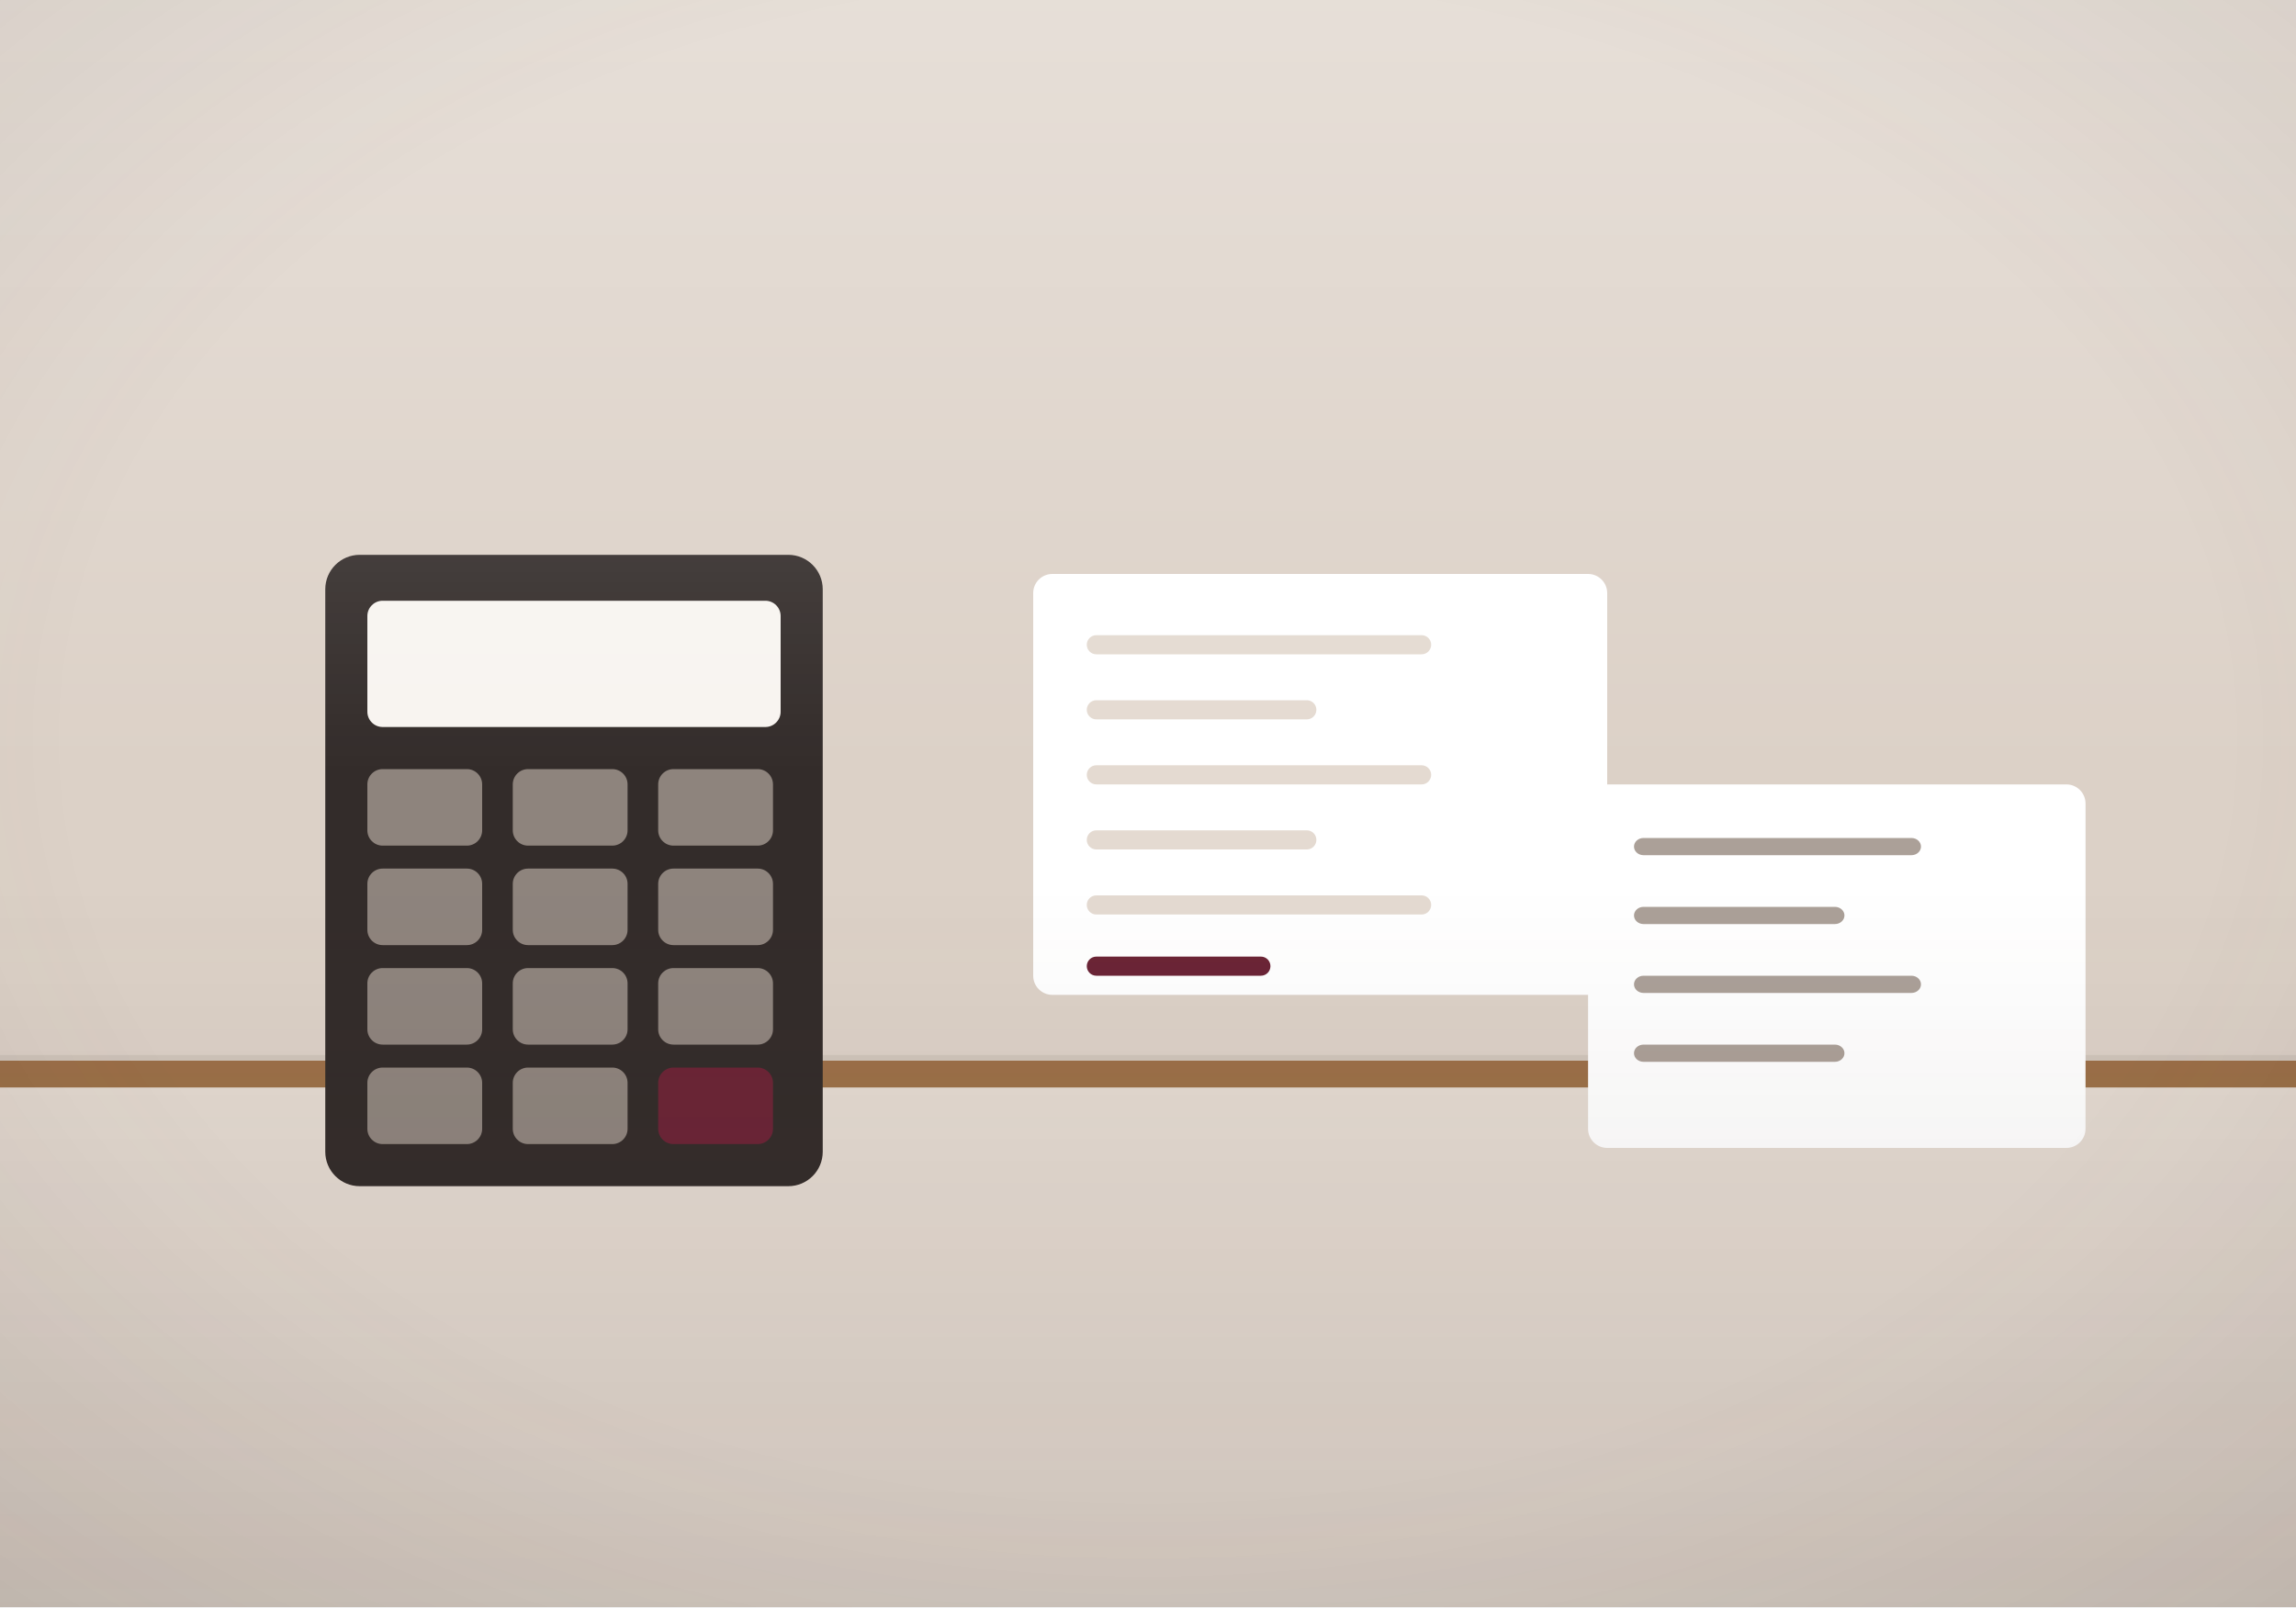
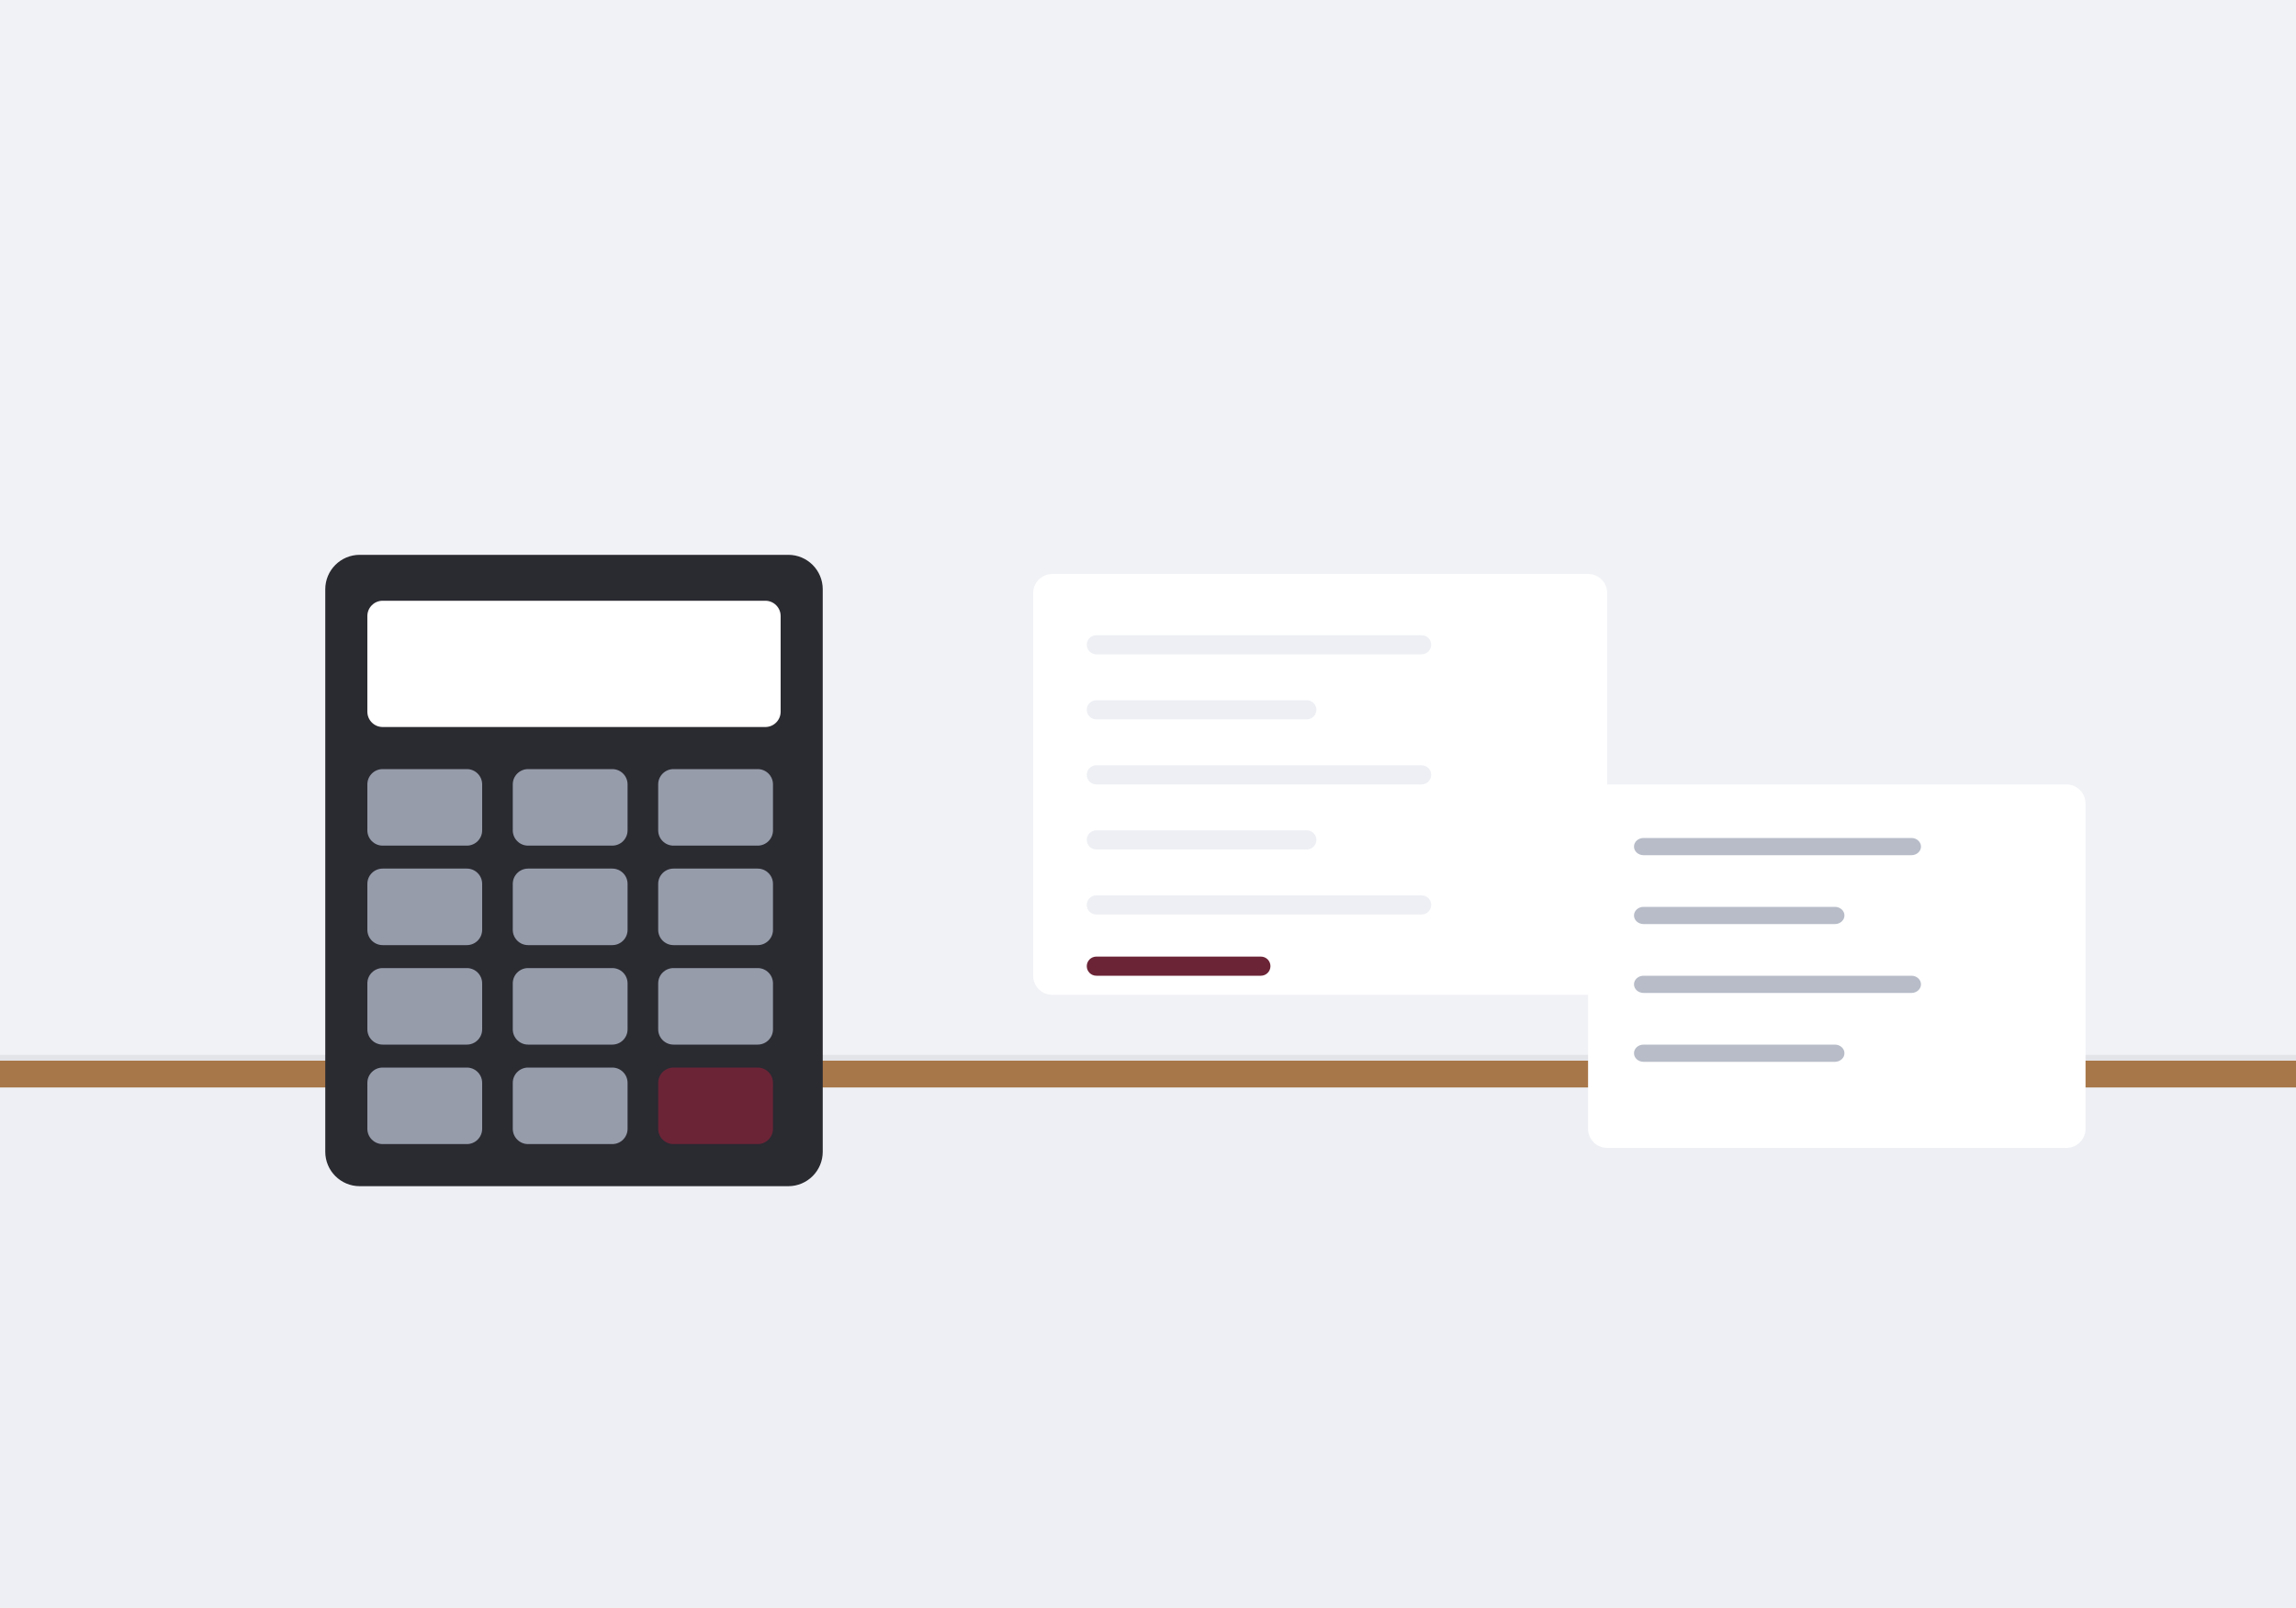
<svg xmlns="http://www.w3.org/2000/svg" viewBox="0 0 1200 840" width="1200" height="840" role="img">
-   <defs>
-     <linearGradient id="gTop" x1="0" y1="0" x2="0" y2="1">
-       <stop offset="0" stop-color="#FFFFFF" stop-opacity=".30" />
-       <stop offset=".48" stop-color="#FFFFFF" stop-opacity="0" />
-     </linearGradient>
-     <linearGradient id="gBot" x1="0" y1="0" x2="0" y2="1">
-       <stop offset=".55" stop-color="#3A2C24" stop-opacity="0" />
-       <stop offset="1" stop-color="#3A2C24" stop-opacity=".13" />
-     </linearGradient>
-     <radialGradient id="gVig" cx=".5" cy=".46" r=".75">
-       <stop offset=".62" stop-color="#3A2C24" stop-opacity="0" />
-       <stop offset="1" stop-color="#3A2C24" stop-opacity=".10" />
-     </radialGradient>
-   </defs>
-   <rect x="0" y="0" width="1200" height="840" fill="#EDE6DF" />
-   <rect x="0" y="0" width="1200" height="554.4" fill="#DCD1C7" />
-   <rect x="0" y="554.4" width="1200" height="285.6" fill="#E4DAD1" />
+   <rect x="0" y="0" width="1200" height="840" fill="#F7F8FA" />
+   <rect x="0" y="0" width="1200" height="554.4" fill="#F1F2F6" />
+   <rect x="0" y="554.4" width="1200" height="285.6" fill="#EDEFF4" />
  <rect x="0" y="551.4" width="1200" height="3" fill="rgba(0,0,0,.06)" />
-   <rect x="0" y="554.4" width="1200" height="14" fill="#9C7048" />
+   <rect x="0" y="554.4" width="1200" height="14" fill="#A87749" />
  <g transform="translate(170,290)">
-     <rect x="0" y="0" width="260" height="330" fill="#332C2A" rx="18" />
-     <rect x="22" y="24" width="216" height="66" fill="#F8F4F0" rx="8" />
-     <rect x="22" y="112" width="60" height="40" fill="#8E847D" rx="8" />
-     <rect x="98" y="112" width="60" height="40" fill="#8E847D" rx="8" />
-     <rect x="174" y="112" width="60" height="40" fill="#8E847D" rx="8" />
-     <rect x="22" y="164" width="60" height="40" fill="#8E847D" rx="8" />
-     <rect x="98" y="164" width="60" height="40" fill="#8E847D" rx="8" />
-     <rect x="174" y="164" width="60" height="40" fill="#8E847D" rx="8" />
-     <rect x="22" y="216" width="60" height="40" fill="#8E847D" rx="8" />
-     <rect x="98" y="216" width="60" height="40" fill="#8E847D" rx="8" />
-     <rect x="174" y="216" width="60" height="40" fill="#8E847D" rx="8" />
-     <rect x="22" y="268" width="60" height="40" fill="#8E847D" rx="8" />
-     <rect x="98" y="268" width="60" height="40" fill="#8E847D" rx="8" />
+     <rect x="0" y="0" width="260" height="330" fill="#2A2A31" rx="18" />
+     <rect x="22" y="24" width="216" height="66" fill="#FFFFFF" rx="8" />
+     <rect x="22" y="112" width="60" height="40" fill="#969CAA" rx="8" />
+     <rect x="98" y="112" width="60" height="40" fill="#969CAA" rx="8" />
+     <rect x="174" y="112" width="60" height="40" fill="#969CAA" rx="8" />
+     <rect x="22" y="164" width="60" height="40" fill="#969CAA" rx="8" />
+     <rect x="98" y="164" width="60" height="40" fill="#969CAA" rx="8" />
+     <rect x="174" y="164" width="60" height="40" fill="#969CAA" rx="8" />
+     <rect x="22" y="216" width="60" height="40" fill="#969CAA" rx="8" />
+     <rect x="98" y="216" width="60" height="40" fill="#969CAA" rx="8" />
+     <rect x="174" y="216" width="60" height="40" fill="#969CAA" rx="8" />
+     <rect x="22" y="268" width="60" height="40" fill="#969CAA" rx="8" />
+     <rect x="98" y="268" width="60" height="40" fill="#969CAA" rx="8" />
    <rect x="174" y="268" width="60" height="40" fill="#6B2436" rx="8" />
  </g>
  <g transform="translate(540,300)">
    <rect x="0" y="0" width="300" height="220" fill="#FFFFFF" rx="10" />
-     <rect x="28" y="32" width="180" height="10" fill="#E4DAD1" rx="5" />
-     <rect x="28" y="66" width="120" height="10" fill="#E4DAD1" rx="5" />
-     <rect x="28" y="100" width="180" height="10" fill="#E4DAD1" rx="5" />
-     <rect x="28" y="134" width="120" height="10" fill="#E4DAD1" rx="5" />
-     <rect x="28" y="168" width="180" height="10" fill="#E4DAD1" rx="5" />
+     <rect x="28" y="32" width="180" height="10" fill="#EDEFF4" rx="5" />
+     <rect x="28" y="66" width="120" height="10" fill="#EDEFF4" rx="5" />
+     <rect x="28" y="100" width="180" height="10" fill="#EDEFF4" rx="5" />
+     <rect x="28" y="134" width="120" height="10" fill="#EDEFF4" rx="5" />
+     <rect x="28" y="168" width="180" height="10" fill="#EDEFF4" rx="5" />
    <rect x="28" y="200" width="96" height="10" fill="#6B2436" rx="5" />
  </g>
  <g transform="translate(830,410)">
    <rect x="0" y="0" width="260" height="190" fill="#FFFFFF" rx="10" />
-     <rect x="24" y="28" width="150" height="9" fill="#ABA098" rx="5" />
-     <rect x="24" y="64" width="110" height="9" fill="#ABA098" rx="5" />
-     <rect x="24" y="100" width="150" height="9" fill="#ABA098" rx="5" />
-     <rect x="24" y="136" width="110" height="9" fill="#ABA098" rx="5" />
+     <rect x="24" y="28" width="150" height="9" fill="#B7BCC8" rx="5" />
+     <rect x="24" y="64" width="110" height="9" fill="#B7BCC8" rx="5" />
+     <rect x="24" y="100" width="150" height="9" fill="#B7BCC8" rx="5" />
+     <rect x="24" y="136" width="110" height="9" fill="#B7BCC8" rx="5" />
  </g>
-   <rect x="0" y="0" width="1200" height="840" fill="url(#gTop)" />
-   <rect x="0" y="0" width="1200" height="840" fill="url(#gBot)" />
-   <rect x="0" y="0" width="1200" height="840" fill="url(#gVig)" />
</svg>
